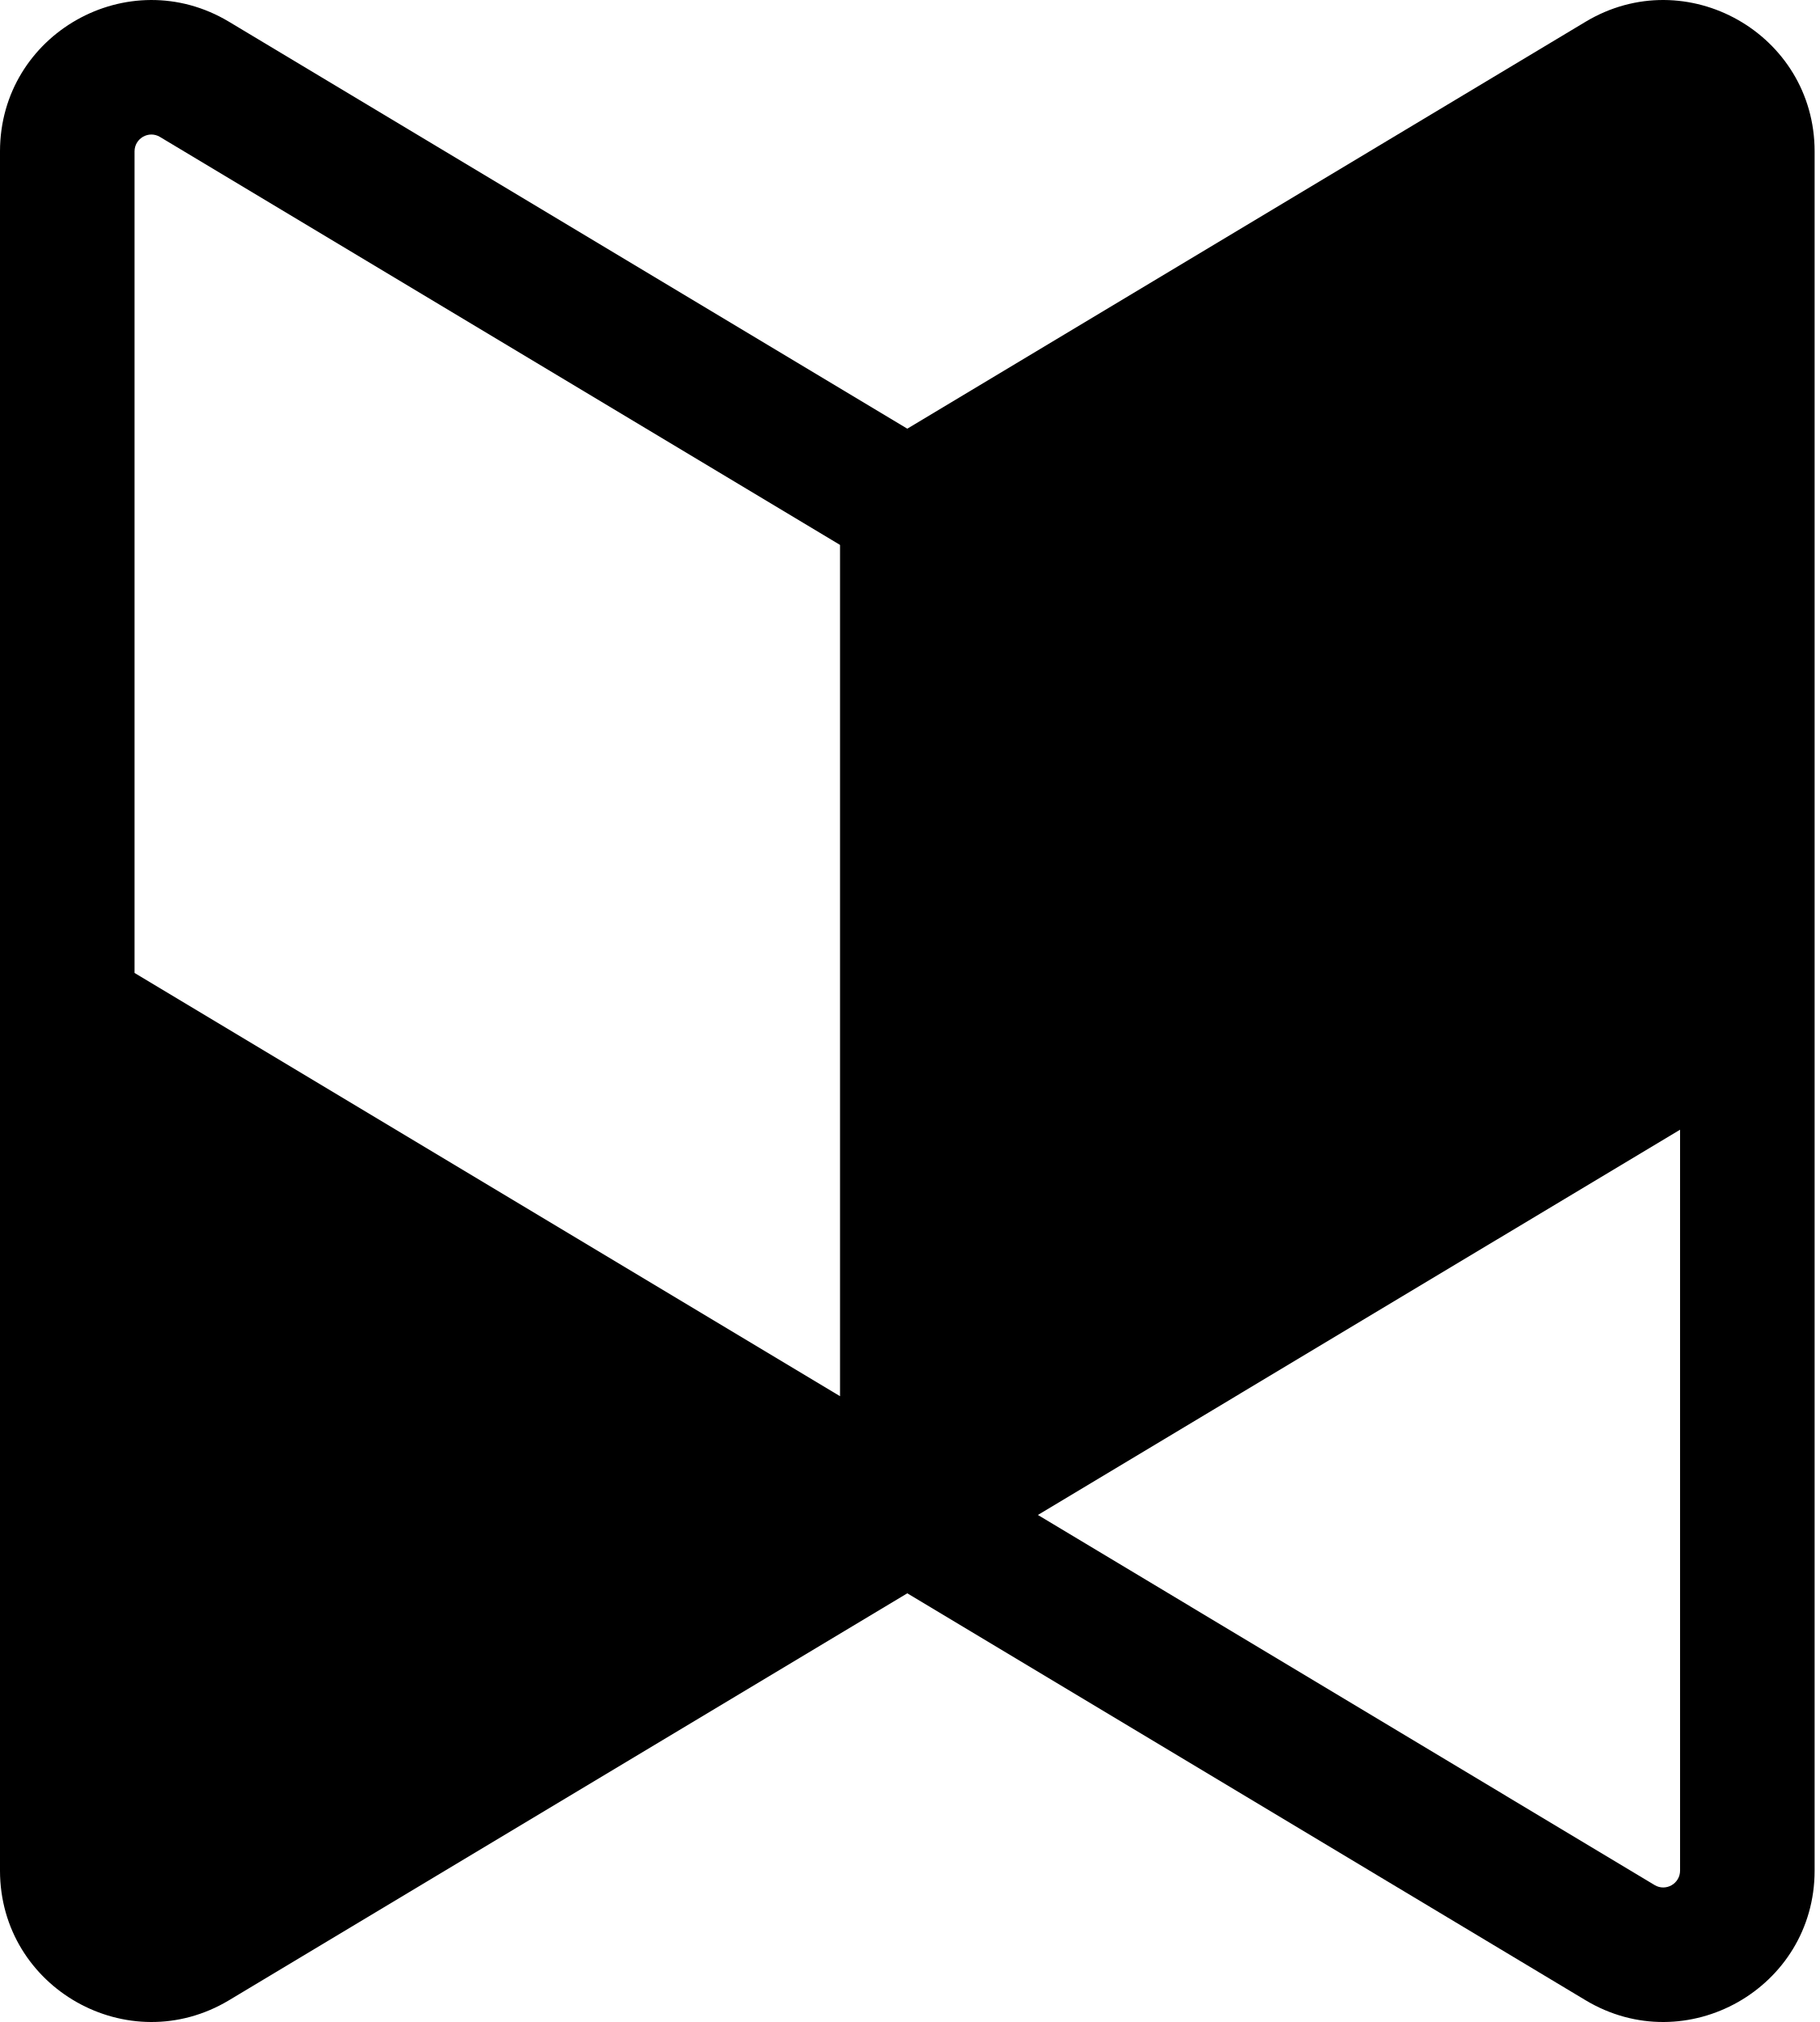
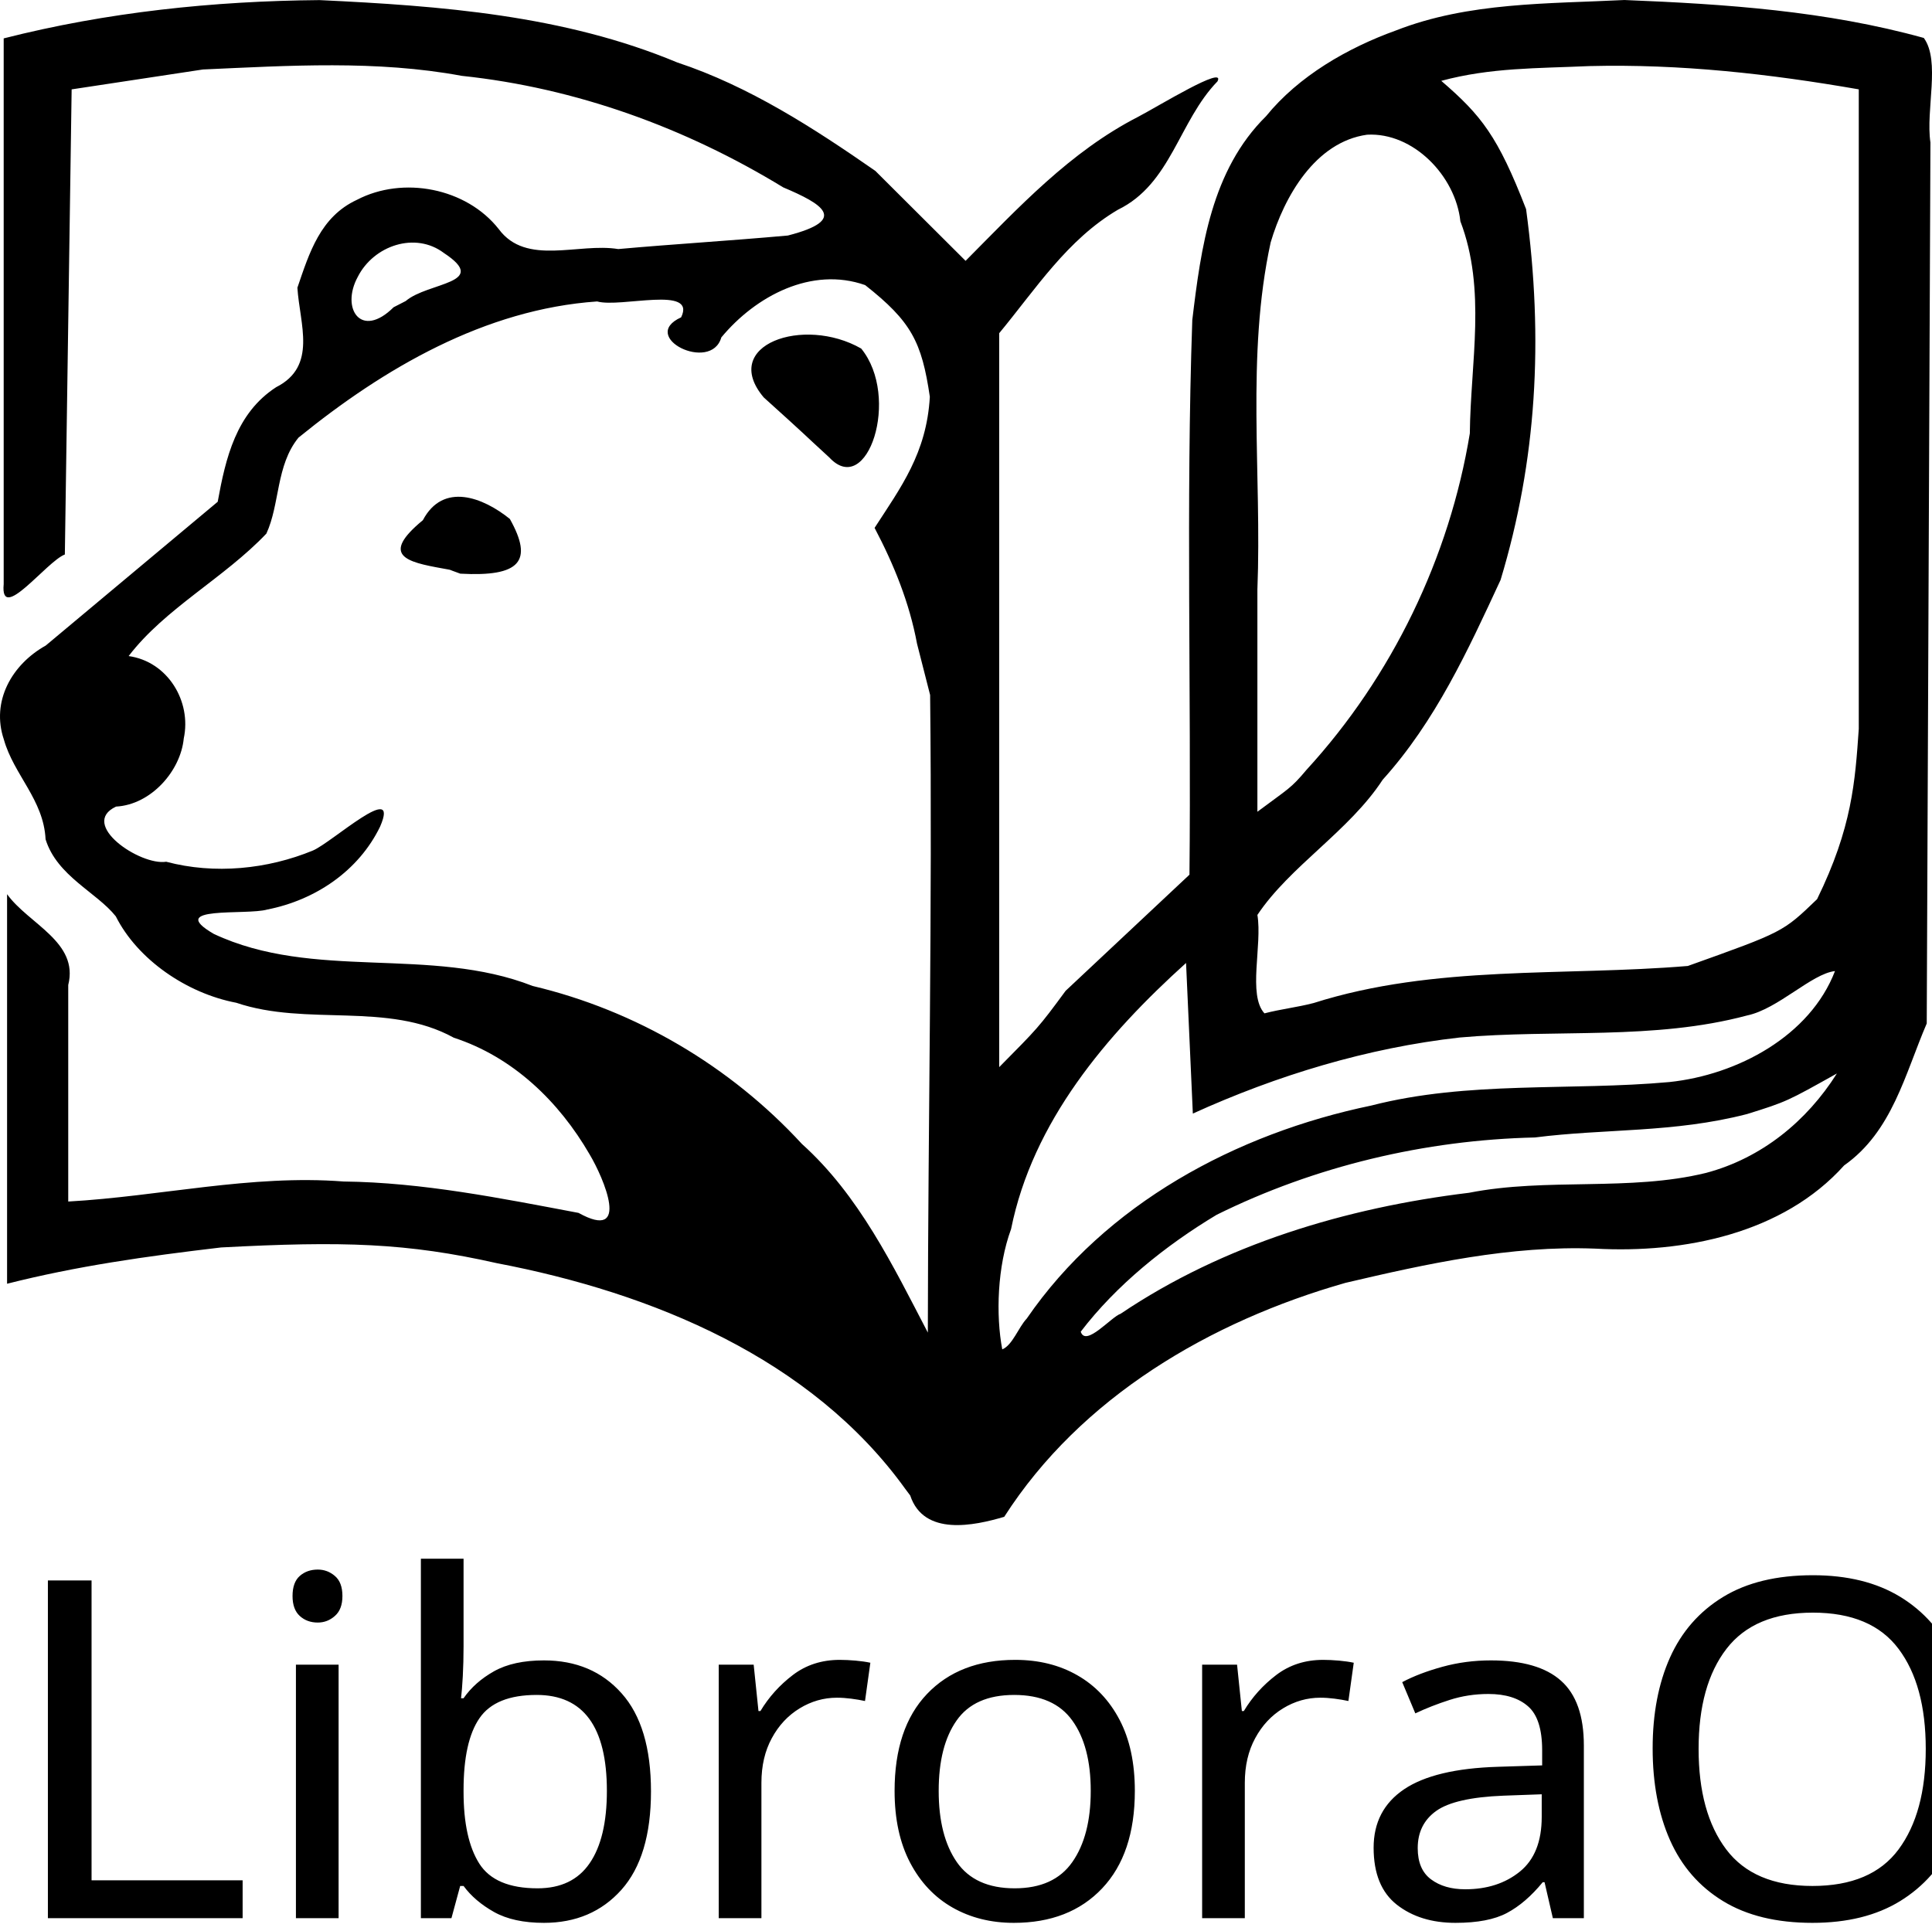
- <svg xmlns="http://www.w3.org/2000/svg" width="162" height="180" viewBox="0 0 162 180" fill="none">
-   <path d="M141.133 1.938C150.102 -3.442 161.517 3.017 161.521 13.475V166.526C161.517 176.984 150.102 183.442 141.133 178.063L80.759 141.837L20.387 178.063C11.418 183.442 0.003 176.984 0 166.526V13.475C0.003 3.017 11.418 -3.441 20.387 1.938L80.76 38.161L141.133 1.938ZM121.275 117.524L92.385 134.864L147.281 167.811C148.277 168.408 149.542 167.685 149.545 166.526V100.567L121.275 117.524ZM14.239 12.19C13.244 11.592 11.979 12.315 11.976 13.475V86.612L74.772 124.29V48.51L14.239 12.19Z" fill="black" />
+ <svg xmlns="http://www.w3.org/2000/svg" version="1.1" id="svg1" width="285" height="284.798" viewBox="0 0 285 284.798">
+   <defs id="defs1">
+     <rect x="302.642" y="386.08" width="417.9" height="141.421" id="rect14" />
+   </defs>
+   <g id="g1" transform="translate(-380,-97.20217)">
+     <path style="fill:#000000;stroke-width:0.997" d="m 513.567,316.897 c -13.891,-19.323 -37.38,-28.962 -60.255,-33.331 -13.289,-2.996 -22.704,-3.277 -40.692,-2.324 -11.157,1.313 -21.268,2.746 -31.576,5.354 v -57.473 c 3.164,4.401 10.616,7.045 9.022,13.396 v 31.949 c 13.553,-0.76 26.934,-4.012 40.609,-2.956 11.644,0.132 23.264,2.48 34.665,4.631 7.758,4.299 3.73,-5.123 1.634,-8.636 -4.511,-7.79 -11.288,-14.359 -20.028,-17.207 -9.76,-5.376 -21.664,-1.628 -32.085,-5.156 -7.326,-1.391 -14.578,-6.384 -17.778,-12.749 -2.81,-3.544 -8.677,-5.935 -10.36,-11.371 -0.285,-5.838 -4.69,-9.508 -6.151,-14.716 -1.909,-5.637 1.171,-11.069 6.175,-13.866 l 25.368,-21.213 c 1.174,-6.464 2.714,-13.069 8.619,-16.903 6.106,-3.088 3.481,-9.288 3.136,-14.675 1.769,-5.186 3.395,-10.479 8.795,-12.974 6.789,-3.543 16.127,-1.76 20.914,4.331 4.056,5.481 11.74,1.977 17.62,2.939 8.421,-0.752 15.871,-1.178 25.022,-1.996 9.088,-2.336 5.031,-4.692 -0.686,-7.106 -14.409,-8.796 -30.544,-14.671 -47.429,-16.455 -12.557,-2.33 -25.499,-1.507 -38.168,-0.937 -6.457,0.978 -12.914,1.957 -19.37,2.935 -0.334,22.872 -0.668,45.745 -1.002,68.617 -2.707,1.035 -9.576,10.265 -9.022,4.375 v -80.514 c 15.226,-3.873 30.937,-5.515 46.584,-5.649 17.89,0.845 36.046,2.214 52.766,9.195 10.616,3.512 20.173,9.708 29.23,16 4.438,4.424 8.877,8.848 13.315,13.273 7.834,-7.887 15.405,-16.095 25.463,-21.255 2.961,-1.546 12.96,-7.703 11.698,-5.225 -5.718,5.884 -6.831,15.123 -14.687,18.939 -7.482,4.407 -12.12,11.696 -17.516,18.217 v 108.28 c 5.635,-5.704 5.753,-5.755 9.797,-11.258 6.09,-5.712 12.18,-11.423 18.27,-17.135 0.275,-27.267 -0.528,-54.613 0.417,-81.831 1.282,-10.675 2.812,-22.105 10.881,-30.07 4.817,-5.932 12.024,-10.081 19.184,-12.659 10.701,-4.183 22.417,-3.917 33.684,-4.484 14.957,0.599 29.767,1.605 44.163,5.597 2.48,3.419 0.255,10.599 0.976,15.425 -0.182,43.324 -0.363,86.647 -0.545,129.971 -3.232,7.522 -5.09,15.939 -12.186,20.945 -9.022,10.056 -23.615,12.998 -36.731,12.273 -12.442,-0.482 -24.812,2.228 -36.834,5.051 -19.962,5.69 -39.021,16.865 -50.336,34.517 -4.416,1.306 -11.861,2.913 -13.865,-3.146 l -0.539,-0.719 z m 17.893,-25.16 c 11.616,-16.922 30.862,-27.291 50.829,-31.431 14.295,-3.678 29.338,-2.139 43.97,-3.466 10.016,-1.052 20.744,-6.779 24.431,-16.373 -3.447,0.386 -8.381,5.586 -12.958,6.548 -13.759,3.69 -28.294,1.999 -42.404,3.254 -13.597,1.524 -26.936,5.573 -39.365,11.221 -0.334,-7.406 -0.668,-14.812 -1.002,-22.218 -11.77,10.616 -22.621,23.411 -25.813,39.263 -2.032,5.52 -2.261,12.677 -1.3,17.744 1.51,-0.609 2.41,-3.285 3.612,-4.542 z m 13.858,-0.718 c 15.162,-10.22 33.262,-15.645 51.39,-17.843 11.494,-2.26 23.674,-0.168 34.961,-2.932 8.18,-2.171 14.857,-7.621 19.301,-14.667 -7.265,4.062 -7.386,4.16 -13.259,5.987 -10.823,2.798 -20.895,2.122 -31.284,3.452 -16.217,0.368 -32.469,4.238 -46.952,11.408 -7.58,4.545 -14.845,10.428 -20.05,17.248 0.739,2.307 4.497,-2.198 5.895,-2.653 z m -30.04,-98.84 c -1.123,-6.04 -3.406,-11.67 -6.263,-17.097 3.826,-5.922 7.681,-10.999 8.15,-19.345 -1.197,-8.124 -2.735,-11.1 -9.54,-16.473 -7.873,-2.781 -16.144,1.594 -21.219,7.719 -1.509,5.285 -12.274,-0.078 -5.93,-2.963 2.318,-4.745 -8.909,-1.369 -12.388,-2.344 -16.548,1.14 -31.467,9.86 -44.059,20.094 -3.337,4.112 -2.72,9.794 -4.734,14.155 -6.22,6.555 -14.956,11.045 -20.318,18.069 5.76,0.802 9.305,6.677 8.13,12.16 -0.464,4.783 -4.813,9.76 -9.989,10.047 -5.532,2.6 3.556,8.744 7.401,8.137 7.139,1.902 14.959,1.098 21.638,-1.655 2.813,-1.188 12.944,-10.497 9.911,-3.524 -3.16,6.519 -9.538,10.834 -16.641,12.228 -3.051,0.892 -15.143,-0.62 -7.894,3.594 14.733,6.93 31.954,1.769 47.039,7.684 15.251,3.609 29.168,11.842 39.727,23.31 8.415,7.564 13.433,17.96 18.571,27.827 0.035,-31.345 0.679,-62.762 0.338,-94.062 -0.643,-2.52 -1.286,-5.04 -1.929,-7.56 z m -70.056,-11.125 c -5.263,-0.945 -9.169,-1.893 -2.841,-7.108 2.989,-5.653 8.868,-3.38 12.829,-0.183 3.512,6.262 1.498,8.555 -7.307,8.074 -2.387,-0.839 -0.764,-0.408 -2.682,-0.783 z m 57.122,-16.353 c -4.444,-4.073 -2.778,-2.642 -9.689,-8.875 -6.506,-7.744 5.888,-12.069 14.384,-7.202 5.831,7.15 0.931,22.126 -4.695,16.077 z m 71.43,80.484 c 17.867,-5.682 36.854,-3.933 55.209,-5.471 14.113,-5.046 14.002,-4.987 19.064,-9.853 5.181,-10.586 5.608,-17.357 6.151,-25.12 v -94.356 c -13.148,-2.289 -26.333,-3.767 -39.719,-3.434 -7.735,0.347 -14.594,0.215 -21.871,2.179 5.909,5.093 8.343,8.158 12.514,18.927 2.605,19.3 1.557,37.082 -3.762,54.702 -4.827,10.409 -9.604,20.848 -17.393,29.48 -4.955,7.595 -13.658,12.721 -18.481,19.945 0.741,4.45 -1.446,11.797 1.039,14.522 2.416,-0.631 4.833,-0.89 7.249,-1.522 z m -1.035,-34.418 c 12.615,-13.763 21.082,-31.33 24.083,-49.624 0.108,-10.486 2.462,-21.187 -1.393,-31.294 -0.714,-6.696 -6.957,-13.151 -13.762,-12.774 -7.643,1.067 -12.23,9.139 -14.225,15.893 -3.656,16.82 -1.286,34.148 -1.957,51.22 v 32.775 c 4.657,-3.479 4.903,-3.395 7.253,-6.196 z M 439.848,141.616 c 3.275,-2.805 12.518,-2.551 5.632,-7.089 -4.21,-3.184 -10.352,-1.121 -12.707,3.528 -2.535,4.657 0.485,9.255 5.293,4.475 z" id="path10" />
+     <text xml:space="preserve" id="text13" style="font-style:normal;font-variant:normal;font-weight:normal;font-stretch:normal;font-size:69.333px;line-height:1.25;font-family:'Poor Richard';-inkscape-font-specification:'Poor Richard';white-space:pre;shape-inside:url(#rect14);fill:#000000;fill-opacity:1;stroke:none" transform="matrix(1.030538,0,0,1.006554,68.25483,-71.35155)">
+       <tspan x="302.643" y="448.606" id="tspan1">LibroraOS</tspan>
+     </text>
+   </g>
</svg>
